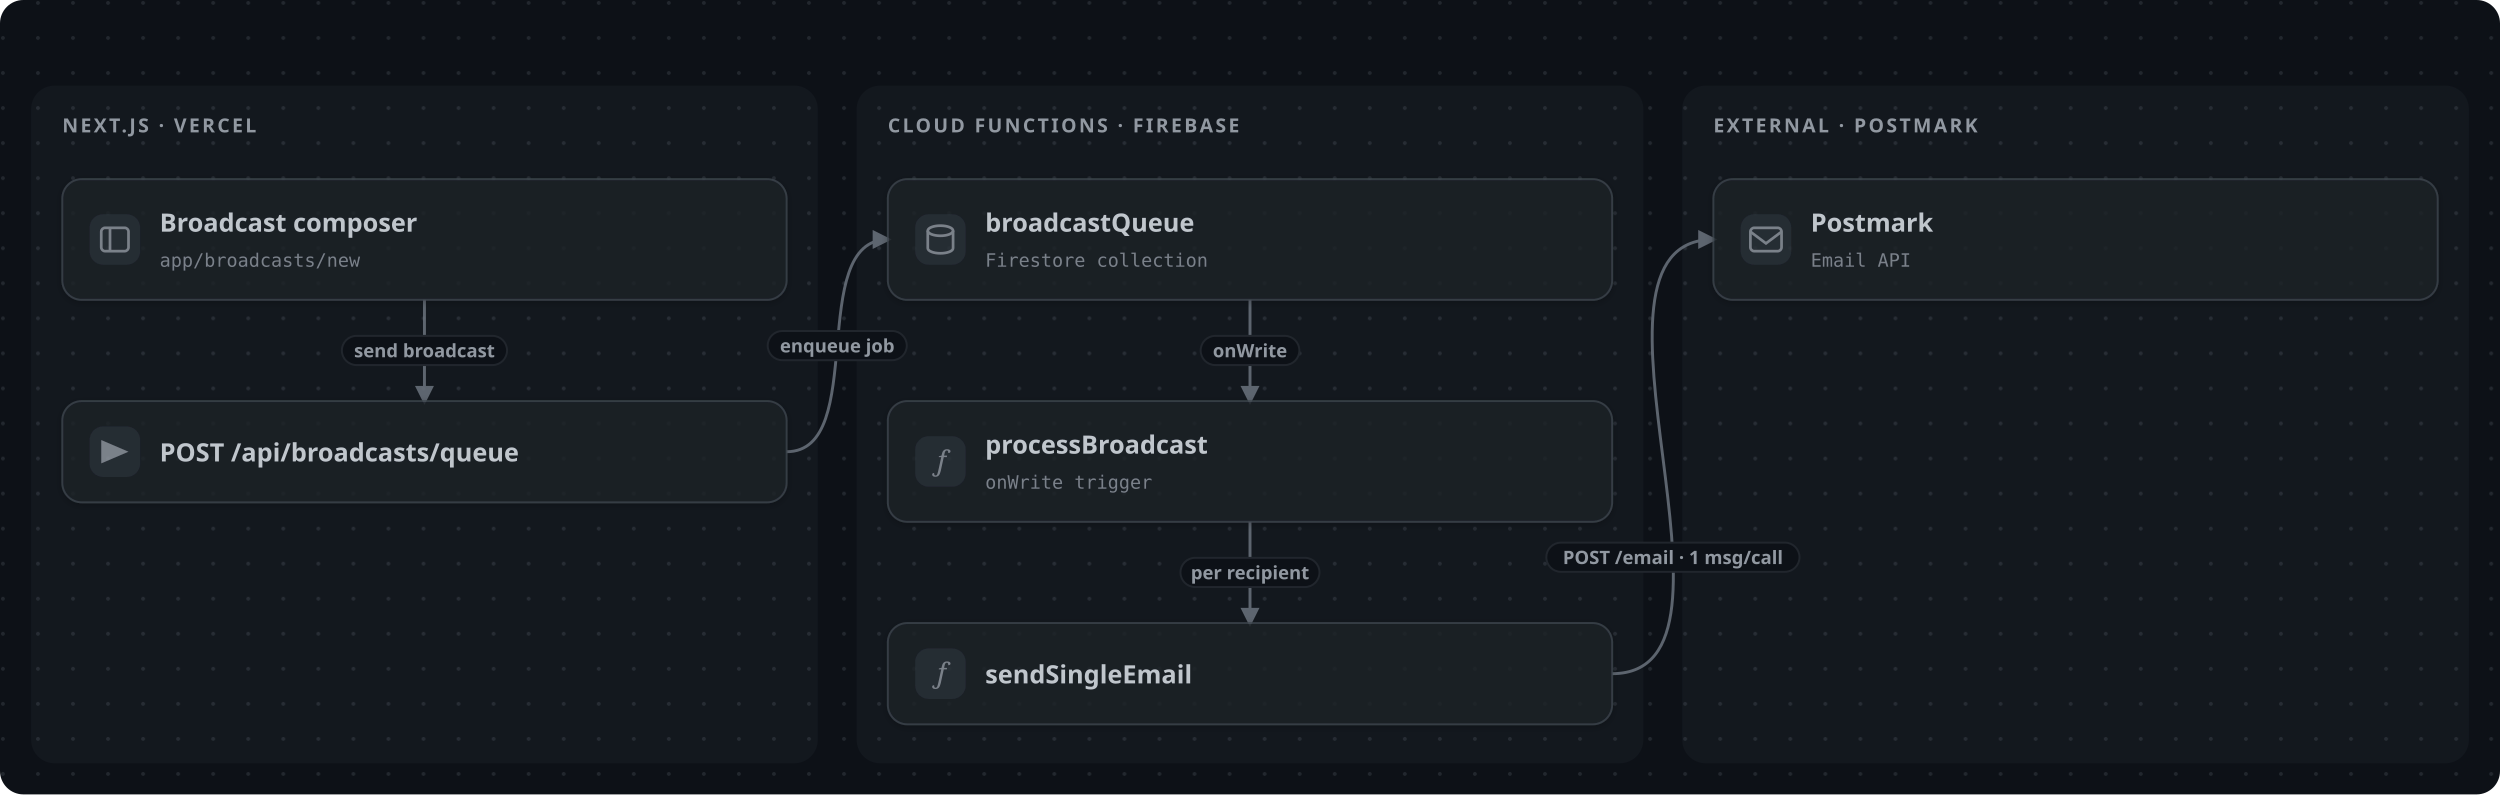
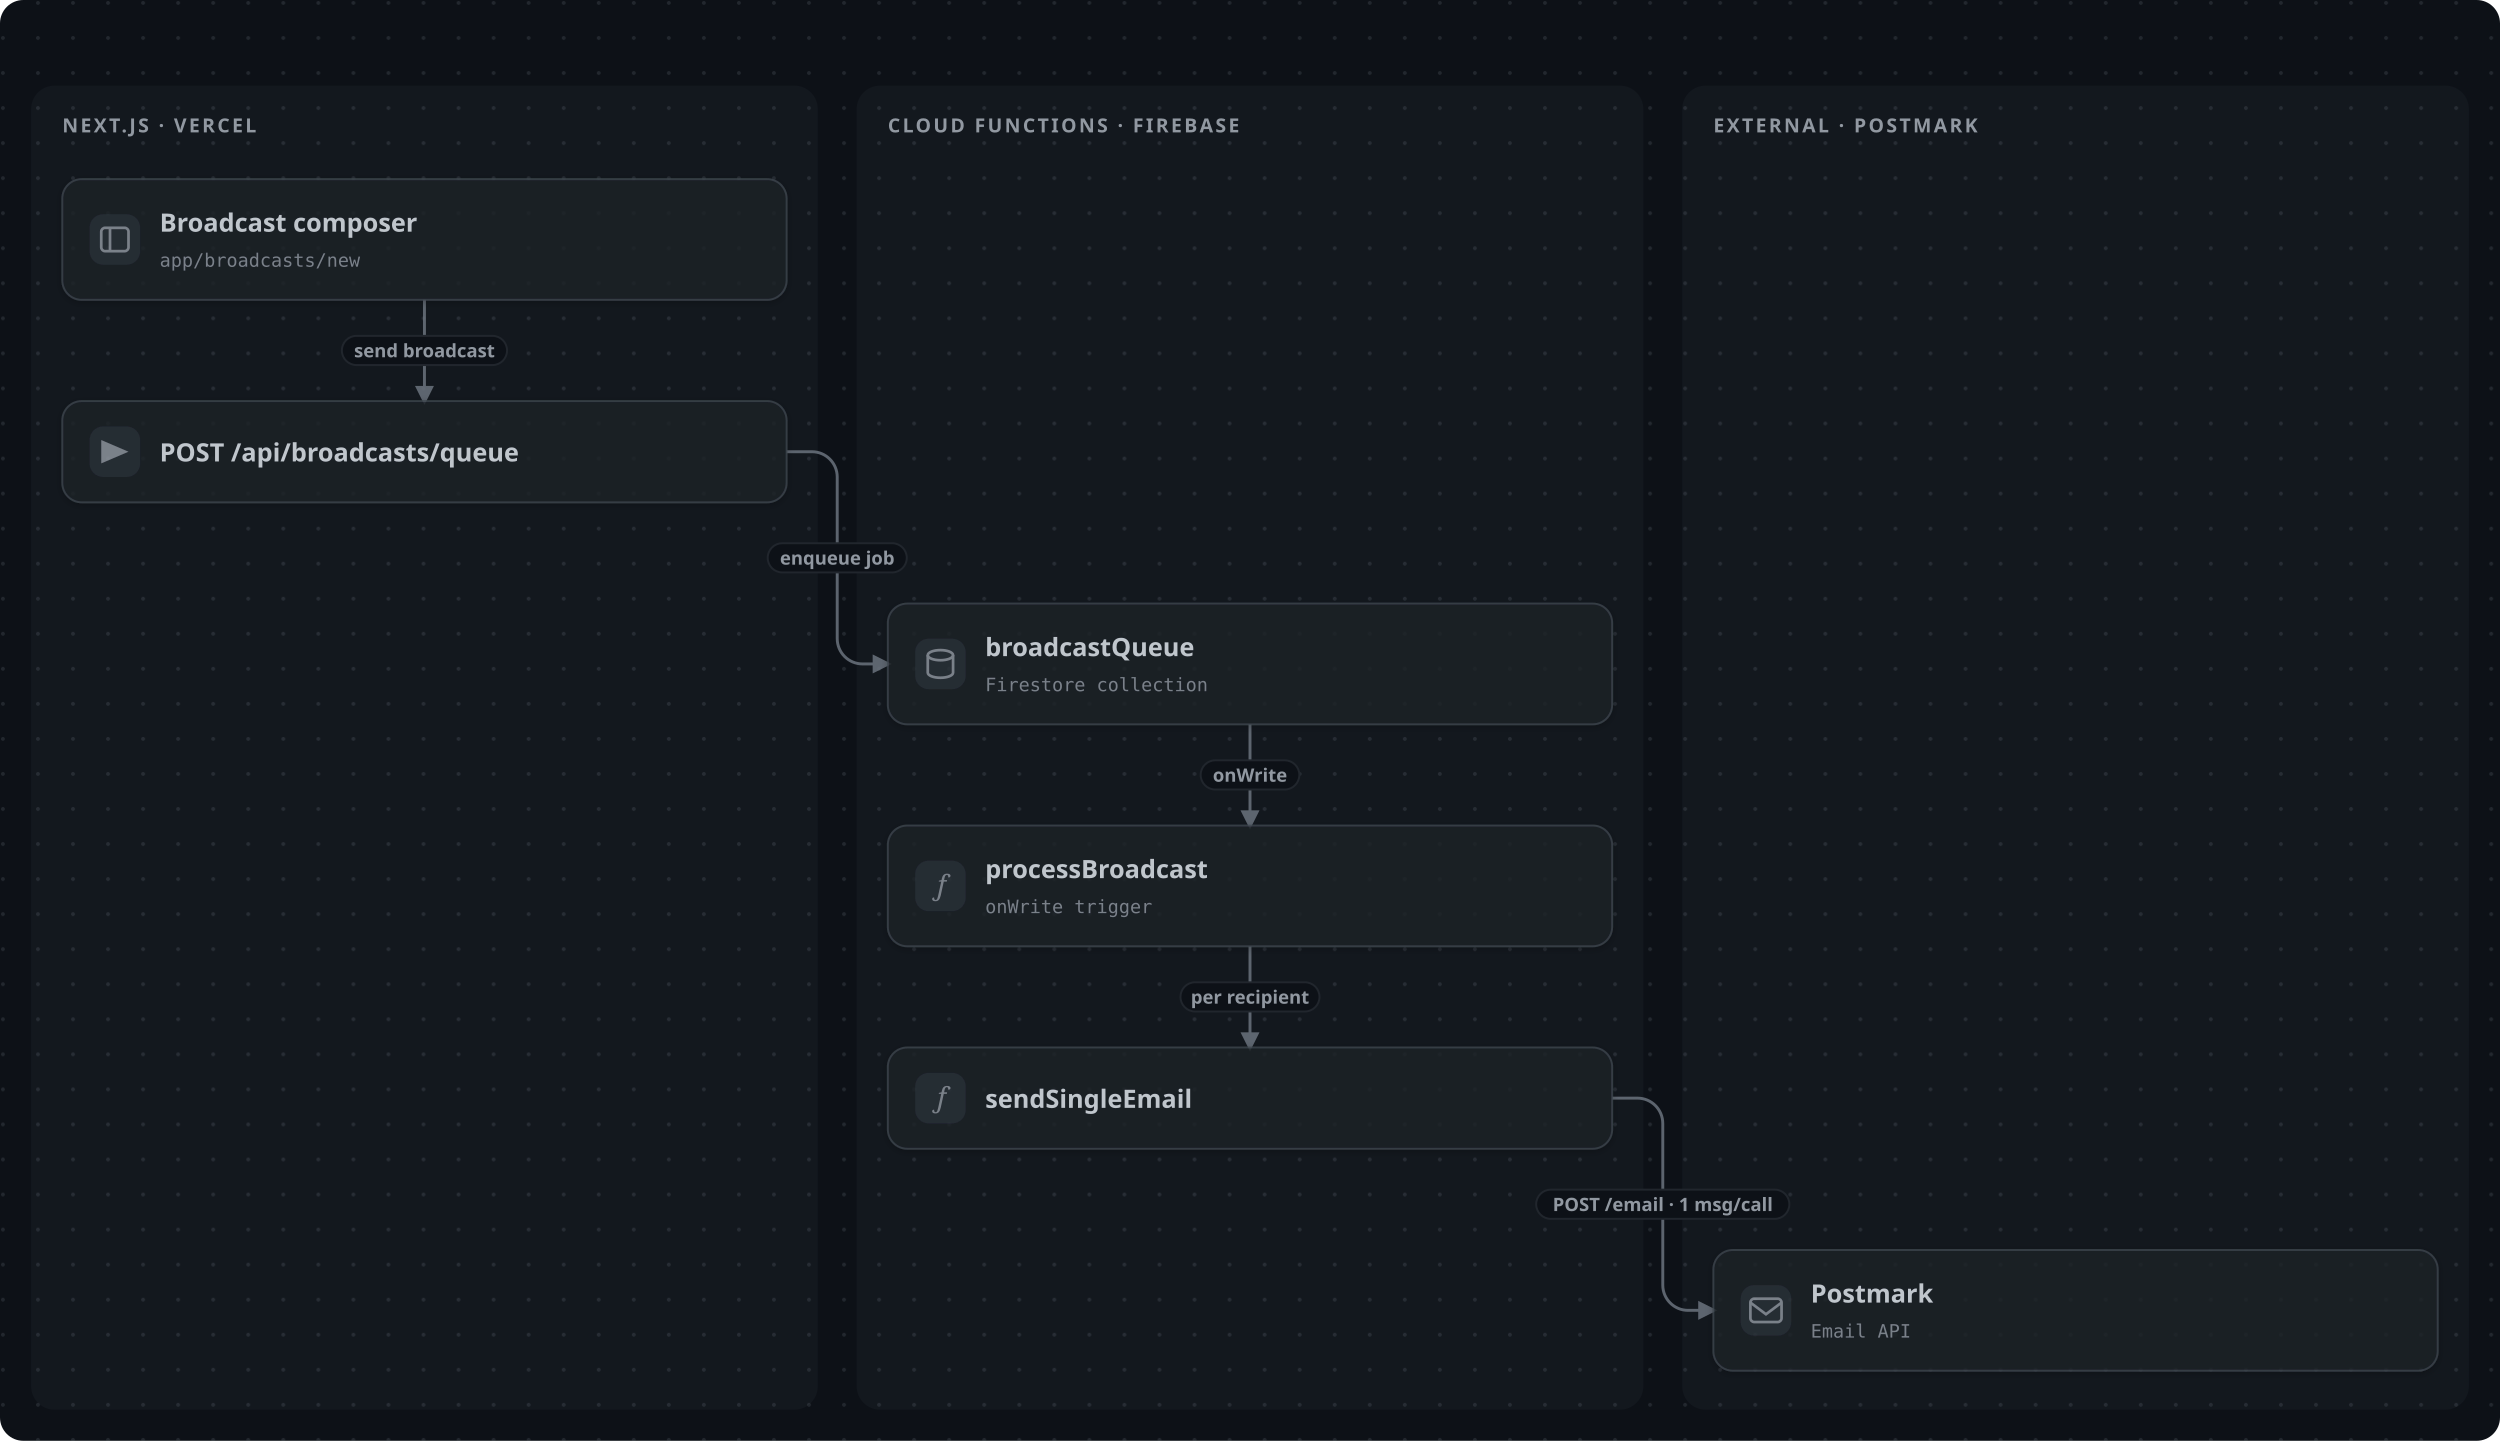
- <svg xmlns="http://www.w3.org/2000/svg" viewBox="0 0 1284 408" width="1284" height="408" role="img" aria-label="Broadcast sending">
+ <svg xmlns="http://www.w3.org/2000/svg" viewBox="0 0 1284 740" width="1284" height="740" role="img" aria-label="Broadcast sending">
  <style>text{font-family:-apple-system, BlinkMacSystemFont, "Segoe UI", "Noto Sans", Helvetica, Arial, sans-serif}.lanebox{fill:rgba(110,118,129,.07)}.lanelabel{font-size:10px;font-weight:700;letter-spacing:.12em;fill:#9198a1}.card{fill:#1c2128;stroke:#3d444d;stroke-width:1}.card-added{stroke:#3fb950;stroke-opacity:.55}.card-modified{stroke:#d29922;stroke-opacity:.5}.ghost{opacity:.55}.ghost .card{stroke:#f85149;stroke-dasharray:4 3;stroke-opacity:.6}.context{opacity:.82}.ntitle{font-weight:600;fill:#e6edf3}.strike{text-decoration:line-through}.nsub{font-size:9.5px;fill:#9198a1;font-family:ui-monospace, SFMono-Regular, "SF Mono", Menlo, Consolas, monospace}.chip{fill:rgba(110,118,129,.18)}.glyph{fill:#9198a1}.glyph-stroke{stroke:#9198a1;stroke-width:1.4;fill:none}.bdg text{font-size:8.5px;font-weight:700;letter-spacing:.06em}.bdg rect{stroke-width:1}.bdg-added rect{fill:rgba(46,160,67,.15);stroke:rgba(63,185,80,.4)}.bdg-added text{fill:#3fb950}.bdg-modified rect{fill:rgba(187,128,9,.15);stroke:rgba(210,153,34,.4)}.bdg-modified text{fill:#d29922}.bdg-removed rect{fill:rgba(248,81,73,.12);stroke:rgba(248,81,73,.4)}.bdg-removed text{fill:#f85149}.bdg-neutral rect{fill:rgba(110,118,129,.18);stroke:#3d444d}.bdg-neutral text{fill:#9198a1}.edge{fill:none;stroke-width:1.5}.edge-added{stroke:#3fb950}.edge-modified{stroke:#d29922}.edge-removed{stroke:#f85149;stroke-dasharray:5 4;opacity:.7}.edge-neutral{stroke:#6e7681}.hero{stroke-width:2.25}.faded{opacity:.45}.glow{fill:none;stroke-width:7;opacity:.14}.msg-self{font-size:11px;fill:#e6edf3}.lpill{fill:#0d1117;stroke:#21262d;stroke-width:1}.ltext{font-size:9.5px;font-weight:600;fill:#9198a1}.ltext-added{fill:#3fb950}.ltext-modified{fill:#d29922}.ltext-removed{fill:#f85149}.cardsh{filter:drop-shadow(0 1px 2px rgba(0,0,0,.28))}.pcard{fill:#1c2128;stroke:#3d444d;stroke-width:1}.ptitle{font-size:12px;font-weight:600;fill:#e6edf3;text-anchor:middle}.lifeline{stroke:#30363d;stroke-width:1;stroke-dasharray:3 4}.actbar{fill:rgba(46,160,67,.15);stroke:rgba(63,185,80,.4)}.msg{fill:none;stroke-width:1.4}.msg-return{stroke-dasharray:4 3;opacity:.8}.msg-label{font-size:11px;fill:#e6edf3;text-anchor:middle}.msg-strong{stroke-width:2}</style>
  <defs>
    <pattern id="dots" width="18" height="18" patternUnits="userSpaceOnUse">
      <circle cx="1.5" cy="1.5" r="1" fill="rgba(110,118,129,.22)" />
    </pattern>
    <marker id="mk-added" viewBox="0 0 10 10" refX="8" refY="5" markerWidth="6.5" markerHeight="6.5" orient="auto-start-reverse">
      <path d="M0,0 L10,5 L0,10 z" fill="#3fb950" />
    </marker>
    <marker id="mk-modified" viewBox="0 0 10 10" refX="8" refY="5" markerWidth="6.5" markerHeight="6.5" orient="auto-start-reverse">
      <path d="M0,0 L10,5 L0,10 z" fill="#d29922" />
    </marker>
    <marker id="mk-removed" viewBox="0 0 10 10" refX="8" refY="5" markerWidth="6.5" markerHeight="6.5" orient="auto-start-reverse">
      <path d="M0,0 L10,5 L0,10 z" fill="#f85149" />
    </marker>
    <marker id="mk-neutral" viewBox="0 0 10 10" refX="8" refY="5" markerWidth="6.5" markerHeight="6.5" orient="auto-start-reverse">
      <path d="M0,0 L10,5 L0,10 z" fill="#6e7681" />
    </marker>
  </defs>
-   <rect x="0" y="0" width="1284" height="408" rx="12" fill="#0d1117" />
-   <rect x="0" y="0" width="1284" height="408" rx="12" fill="url(#dots)" />
+   <rect x="0" y="0" width="1284" height="740" rx="12" fill="#0d1117" />
+   <rect x="0" y="0" width="1284" height="740" rx="12" fill="url(#dots)" />
  <g>
-     <rect class="lanebox" x="16" y="44" width="404" height="348" rx="12" />
+     <rect class="lanebox" x="16" y="44" width="404" height="680" rx="12" />
    <text class="lanelabel" x="32" y="68">NEXT.JS · VERCEL</text>
-     <rect class="lanebox" x="440" y="44" width="404" height="348" rx="12" />
+     <rect class="lanebox" x="440" y="44" width="404" height="680" rx="12" />
    <text class="lanelabel" x="456" y="68">CLOUD FUNCTIONS · FIREBASE</text>
-     <rect class="lanebox" x="864" y="44" width="404" height="348" rx="12" />
+     <rect class="lanebox" x="864" y="44" width="404" height="680" rx="12" />
    <text class="lanelabel" x="880" y="68">EXTERNAL · POSTMARK</text>
  </g>
  <g>
    <path class="edge edge-neutral context" d="M218,154 L218,206" marker-end="url(#mk-neutral)" />
-     <path class="edge edge-neutral context" d="M404,232 C446.27,232 413.73,123 456,123" marker-end="url(#mk-neutral)" />
-     <path class="edge edge-neutral context" d="M642,154 L642,206" marker-end="url(#mk-neutral)" />
-     <path class="edge edge-neutral context" d="M642,268 L642,320" marker-end="url(#mk-neutral)" />
-     <path class="edge edge-neutral context" d="M828,346 C908.14,346 799.86,123 880,123" marker-end="url(#mk-neutral)" />
+     <path class="edge edge-neutral context" d="M404,232 L417,232 C424.18,232 430,237.82 430,245 L430,328 C430,335.18 435.82,341 443,341 L456,341" marker-end="url(#mk-neutral)" />
+     <path class="edge edge-neutral context" d="M642,372 L642,424" marker-end="url(#mk-neutral)" />
+     <path class="edge edge-neutral context" d="M642,486 L642,538" marker-end="url(#mk-neutral)" />
+     <path class="edge edge-neutral context" d="M828,564 L841,564 C848.18,564 854,569.82 854,577 L854,660 C854,667.18 859.82,673 867,673 L880,673" marker-end="url(#mk-neutral)" />
  </g>
  <g>
    <g class="cardsh context">
      <rect class="card" x="32" y="92" width="372" height="62" rx="10" />
      <rect class="chip" x="46" y="110" width="26" height="26" rx="7" />
      <g>
        <rect class="glyph-stroke" x="52" y="117" width="14" height="12" rx="2" />
        <path class="glyph-stroke" d="M56.5,117 v12" />
      </g>
      <text class="ntitle" x="82" y="119" font-size="13">Broadcast composer</text>
      <text class="nsub" x="82" y="137">app/broadcasts/new</text>
    </g>
    <g class="cardsh context">
      <rect class="card" x="32" y="206" width="372" height="52" rx="10" />
      <rect class="chip" x="46" y="219" width="26" height="26" rx="7" />
      <g>
        <path class="glyph" d="M52,226 L66,232 L52,238 Z" />
      </g>
      <text class="ntitle" x="82" y="237" font-size="13">POST /api/broadcasts/queue</text>
    </g>
    <g class="cardsh context">
-       <rect class="card" x="456" y="92" width="372" height="62" rx="10" />
-       <rect class="chip" x="470" y="110" width="26" height="26" rx="7" />
+       <rect class="card" x="456" y="310" width="372" height="62" rx="10" />
+       <rect class="chip" x="470" y="328" width="26" height="26" rx="7" />
      <g>
-         <ellipse class="glyph-stroke" cx="483" cy="118.5" rx="6.5" ry="2.6" />
-         <path class="glyph-stroke" d="M476.5,118.5 v9 a6.5,2.6 0 0 0 13 0 v-9" />
+         <ellipse class="glyph-stroke" cx="483" cy="336.5" rx="6.5" ry="2.6" />
+         <path class="glyph-stroke" d="M476.5,336.5 v9 a6.5,2.6 0 0 0 13 0 v-9" />
      </g>
-       <text class="ntitle" x="506" y="119" font-size="13">broadcastQueue</text>
-       <text class="nsub" x="506" y="137">Firestore collection</text>
+       <text class="ntitle" x="506" y="337" font-size="13">broadcastQueue</text>
+       <text class="nsub" x="506" y="355">Firestore collection</text>
    </g>
    <g class="cardsh context">
-       <rect class="card" x="456" y="206" width="372" height="62" rx="10" />
-       <rect class="chip" x="470" y="224" width="26" height="26" rx="7" />
+       <rect class="card" x="456" y="424" width="372" height="62" rx="10" />
+       <rect class="chip" x="470" y="442" width="26" height="26" rx="7" />
      <g>
-         <text class="glyph" x="483" y="241.5" text-anchor="middle" style="font-size:14px;font-style:italic;font-family:Georgia,serif">ƒ</text>
+         <text class="glyph" x="483" y="459.5" text-anchor="middle" style="font-size:14px;font-style:italic;font-family:Georgia,serif">ƒ</text>
      </g>
-       <text class="ntitle" x="506" y="233" font-size="13">processBroadcast</text>
-       <text class="nsub" x="506" y="251">onWrite trigger</text>
+       <text class="ntitle" x="506" y="451" font-size="13">processBroadcast</text>
+       <text class="nsub" x="506" y="469">onWrite trigger</text>
    </g>
    <g class="cardsh context">
-       <rect class="card" x="456" y="320" width="372" height="52" rx="10" />
-       <rect class="chip" x="470" y="333" width="26" height="26" rx="7" />
+       <rect class="card" x="456" y="538" width="372" height="52" rx="10" />
+       <rect class="chip" x="470" y="551" width="26" height="26" rx="7" />
      <g>
-         <text class="glyph" x="483" y="350.5" text-anchor="middle" style="font-size:14px;font-style:italic;font-family:Georgia,serif">ƒ</text>
+         <text class="glyph" x="483" y="568.5" text-anchor="middle" style="font-size:14px;font-style:italic;font-family:Georgia,serif">ƒ</text>
      </g>
-       <text class="ntitle" x="506" y="351" font-size="13">sendSingleEmail</text>
+       <text class="ntitle" x="506" y="569" font-size="13">sendSingleEmail</text>
    </g>
    <g class="cardsh context">
-       <rect class="card" x="880" y="92" width="372" height="62" rx="10" />
-       <rect class="chip" x="894" y="110" width="26" height="26" rx="7" />
+       <rect class="card" x="880" y="642" width="372" height="62" rx="10" />
+       <rect class="chip" x="894" y="660" width="26" height="26" rx="7" />
      <g>
-         <rect class="glyph-stroke" x="899" y="117" width="16" height="12" rx="2" />
-         <path class="glyph-stroke" d="M899,119 l8,6 8,-6" />
+         <rect class="glyph-stroke" x="899" y="667" width="16" height="12" rx="2" />
+         <path class="glyph-stroke" d="M899,669 l8,6 8,-6" />
      </g>
-       <text class="ntitle" x="930" y="119" font-size="13">Postmark</text>
-       <text class="nsub" x="930" y="137">Email API</text>
+       <text class="ntitle" x="930" y="669" font-size="13">Postmark</text>
+       <text class="nsub" x="930" y="687">Email API</text>
    </g>
  </g>
  <g>
    <g>
      <rect class="lpill" x="175.58" y="172.5" width="84.85" height="15" rx="7.5" />
      <text class="ltext" x="218" y="183.5" text-anchor="middle">send broadcast</text>
    </g>
    <g>
-       <rect class="lpill" x="394.29" y="170" width="71.43" height="15" rx="7.5" />
-       <text class="ltext" x="430" y="181" text-anchor="middle">enqueue job</text>
+       <rect class="lpill" x="394.29" y="279" width="71.43" height="15" rx="7.5" />
+       <text class="ltext" x="430" y="290" text-anchor="middle">enqueue job</text>
    </g>
    <g>
-       <rect class="lpill" x="616.66" y="172.5" width="50.69" height="15" rx="7.5" />
-       <text class="ltext" x="642" y="183.5" text-anchor="middle">onWrite</text>
+       <rect class="lpill" x="616.66" y="390.5" width="50.69" height="15" rx="7.5" />
+       <text class="ltext" x="642" y="401.5" text-anchor="middle">onWrite</text>
    </g>
    <g>
-       <rect class="lpill" x="606.29" y="286.5" width="71.41" height="15" rx="7.5" />
-       <text class="ltext" x="642" y="297.5" text-anchor="middle">per recipient</text>
+       <rect class="lpill" x="606.29" y="504.5" width="71.41" height="15" rx="7.5" />
+       <text class="ltext" x="642" y="515.5" text-anchor="middle">per recipient</text>
    </g>
    <g>
-       <rect class="lpill" x="794.19" y="278.69" width="130.04" height="15" rx="7.5" />
-       <text class="ltext" x="859.21" y="289.69" text-anchor="middle">POST /email · 1 msg/call</text>
+       <rect class="lpill" x="788.98" y="611" width="130.04" height="15" rx="7.5" />
+       <text class="ltext" x="854" y="622" text-anchor="middle">POST /email · 1 msg/call</text>
    </g>
  </g>
</svg>
